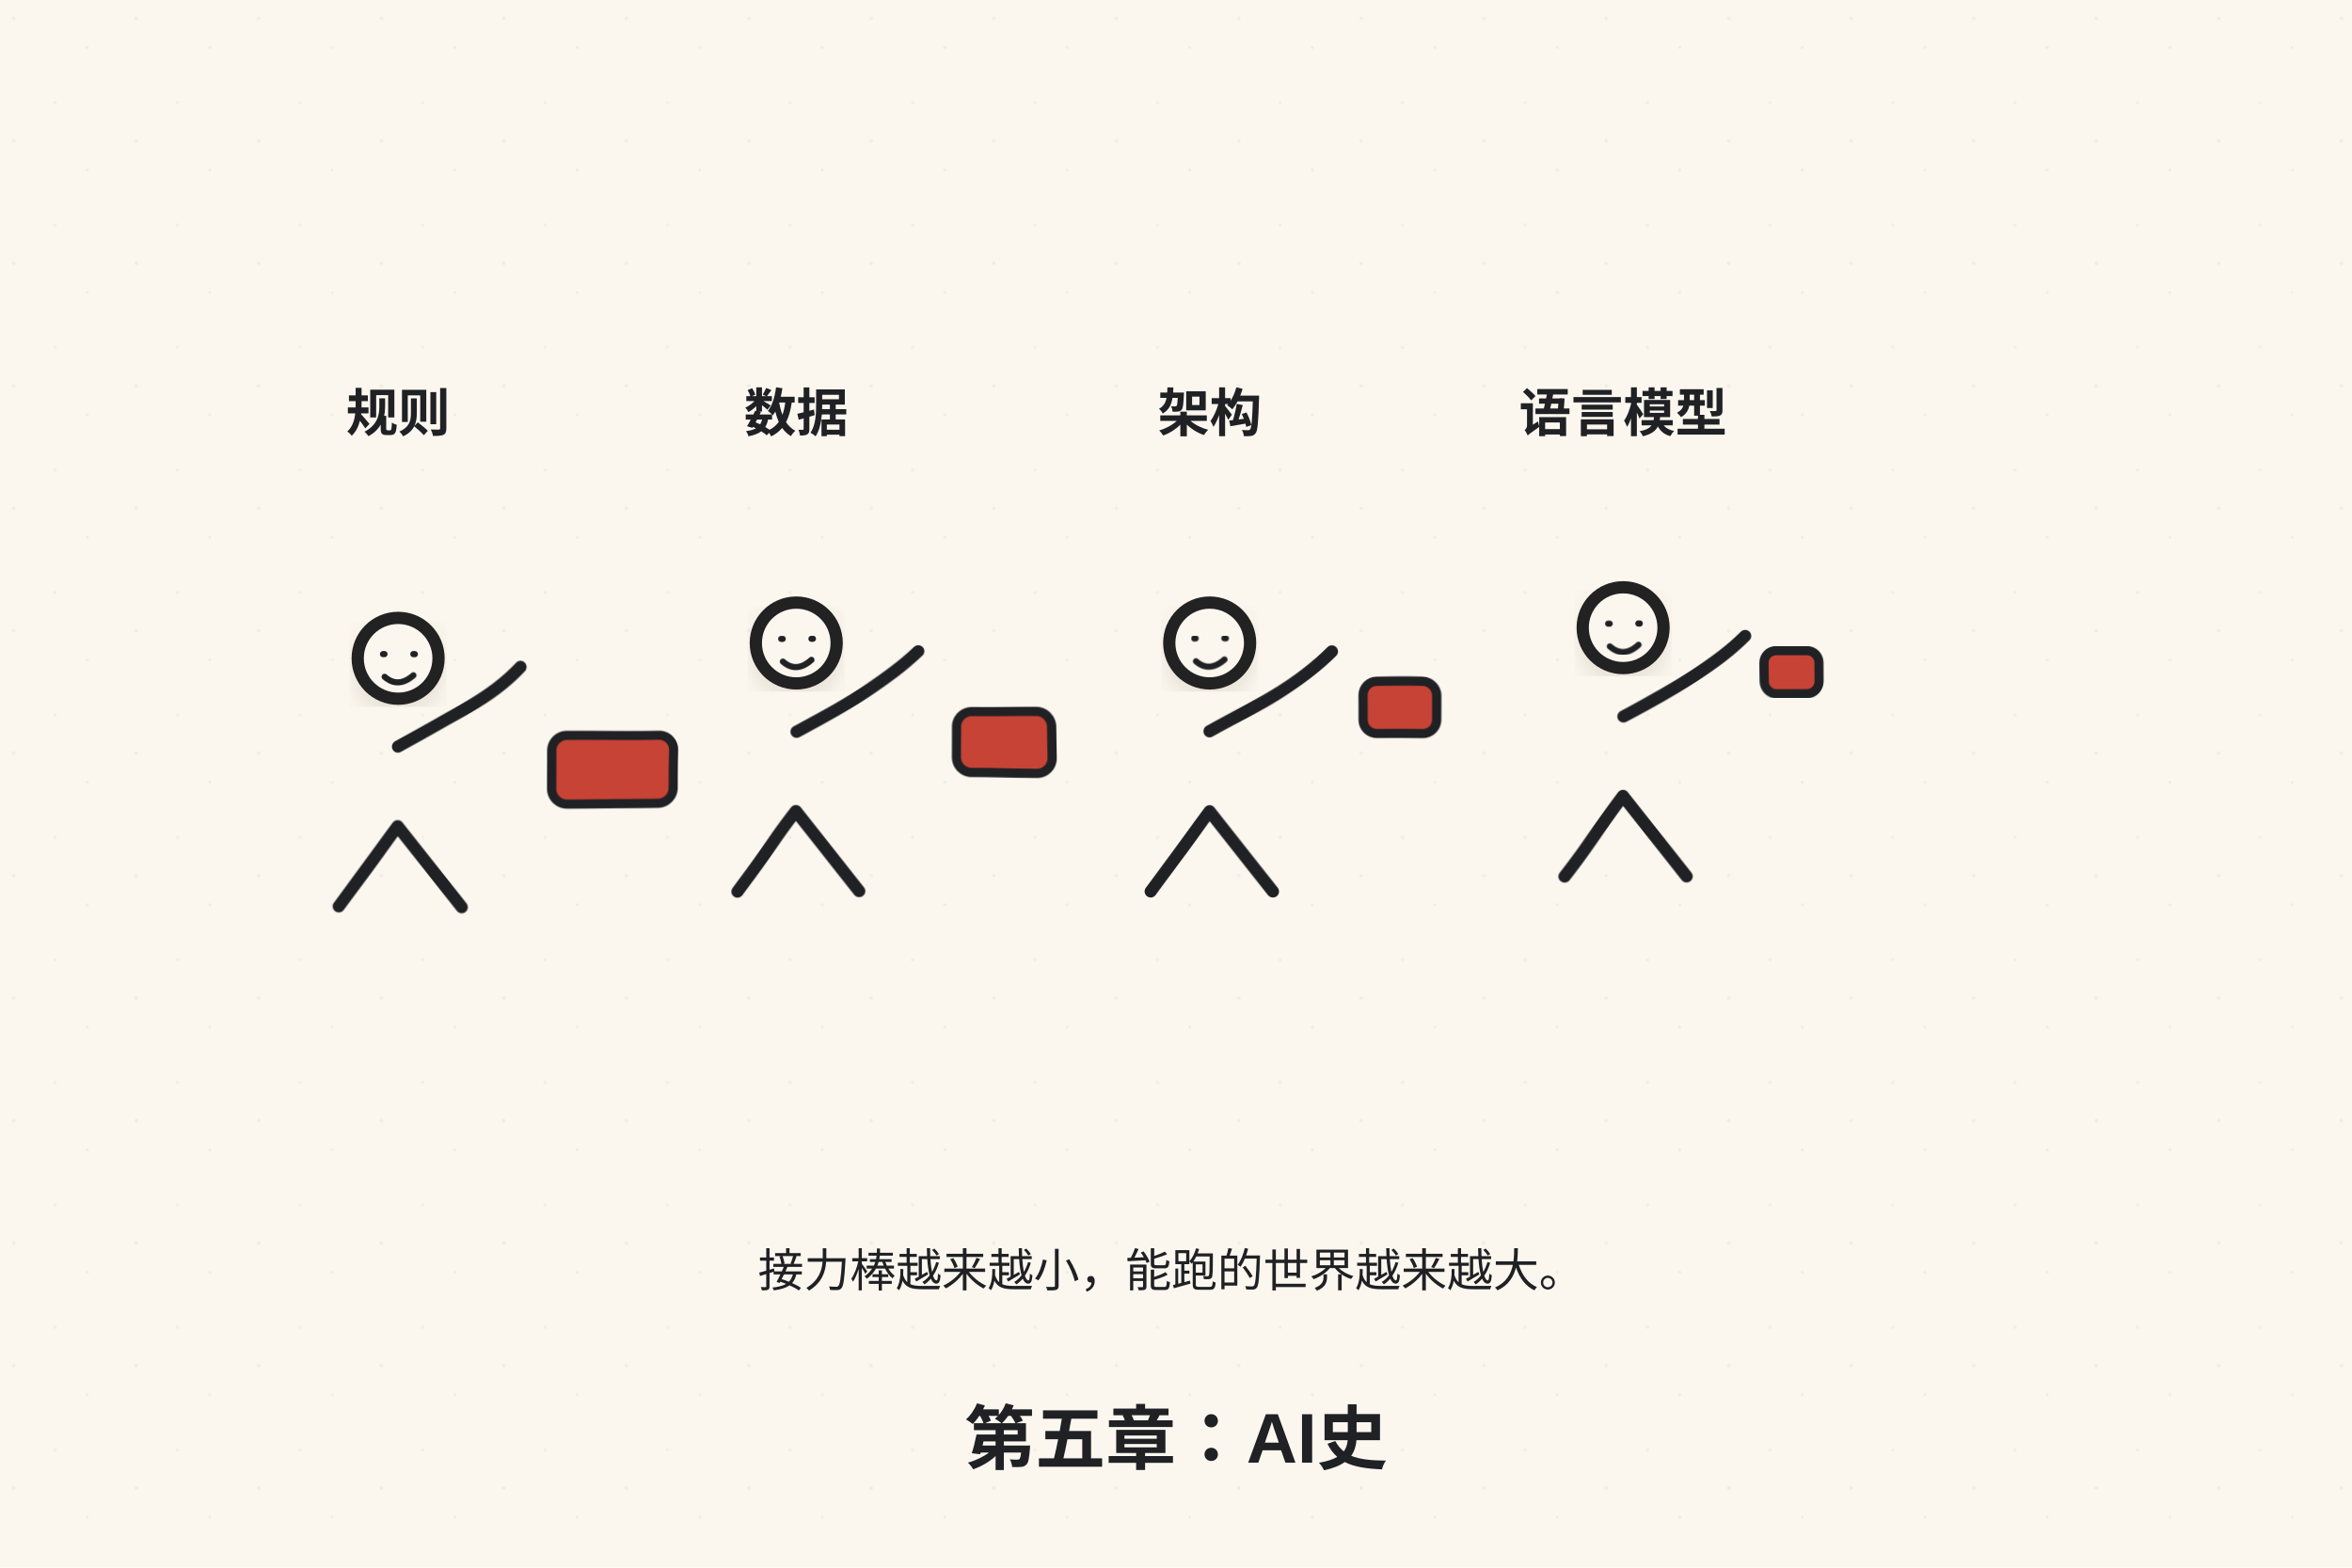
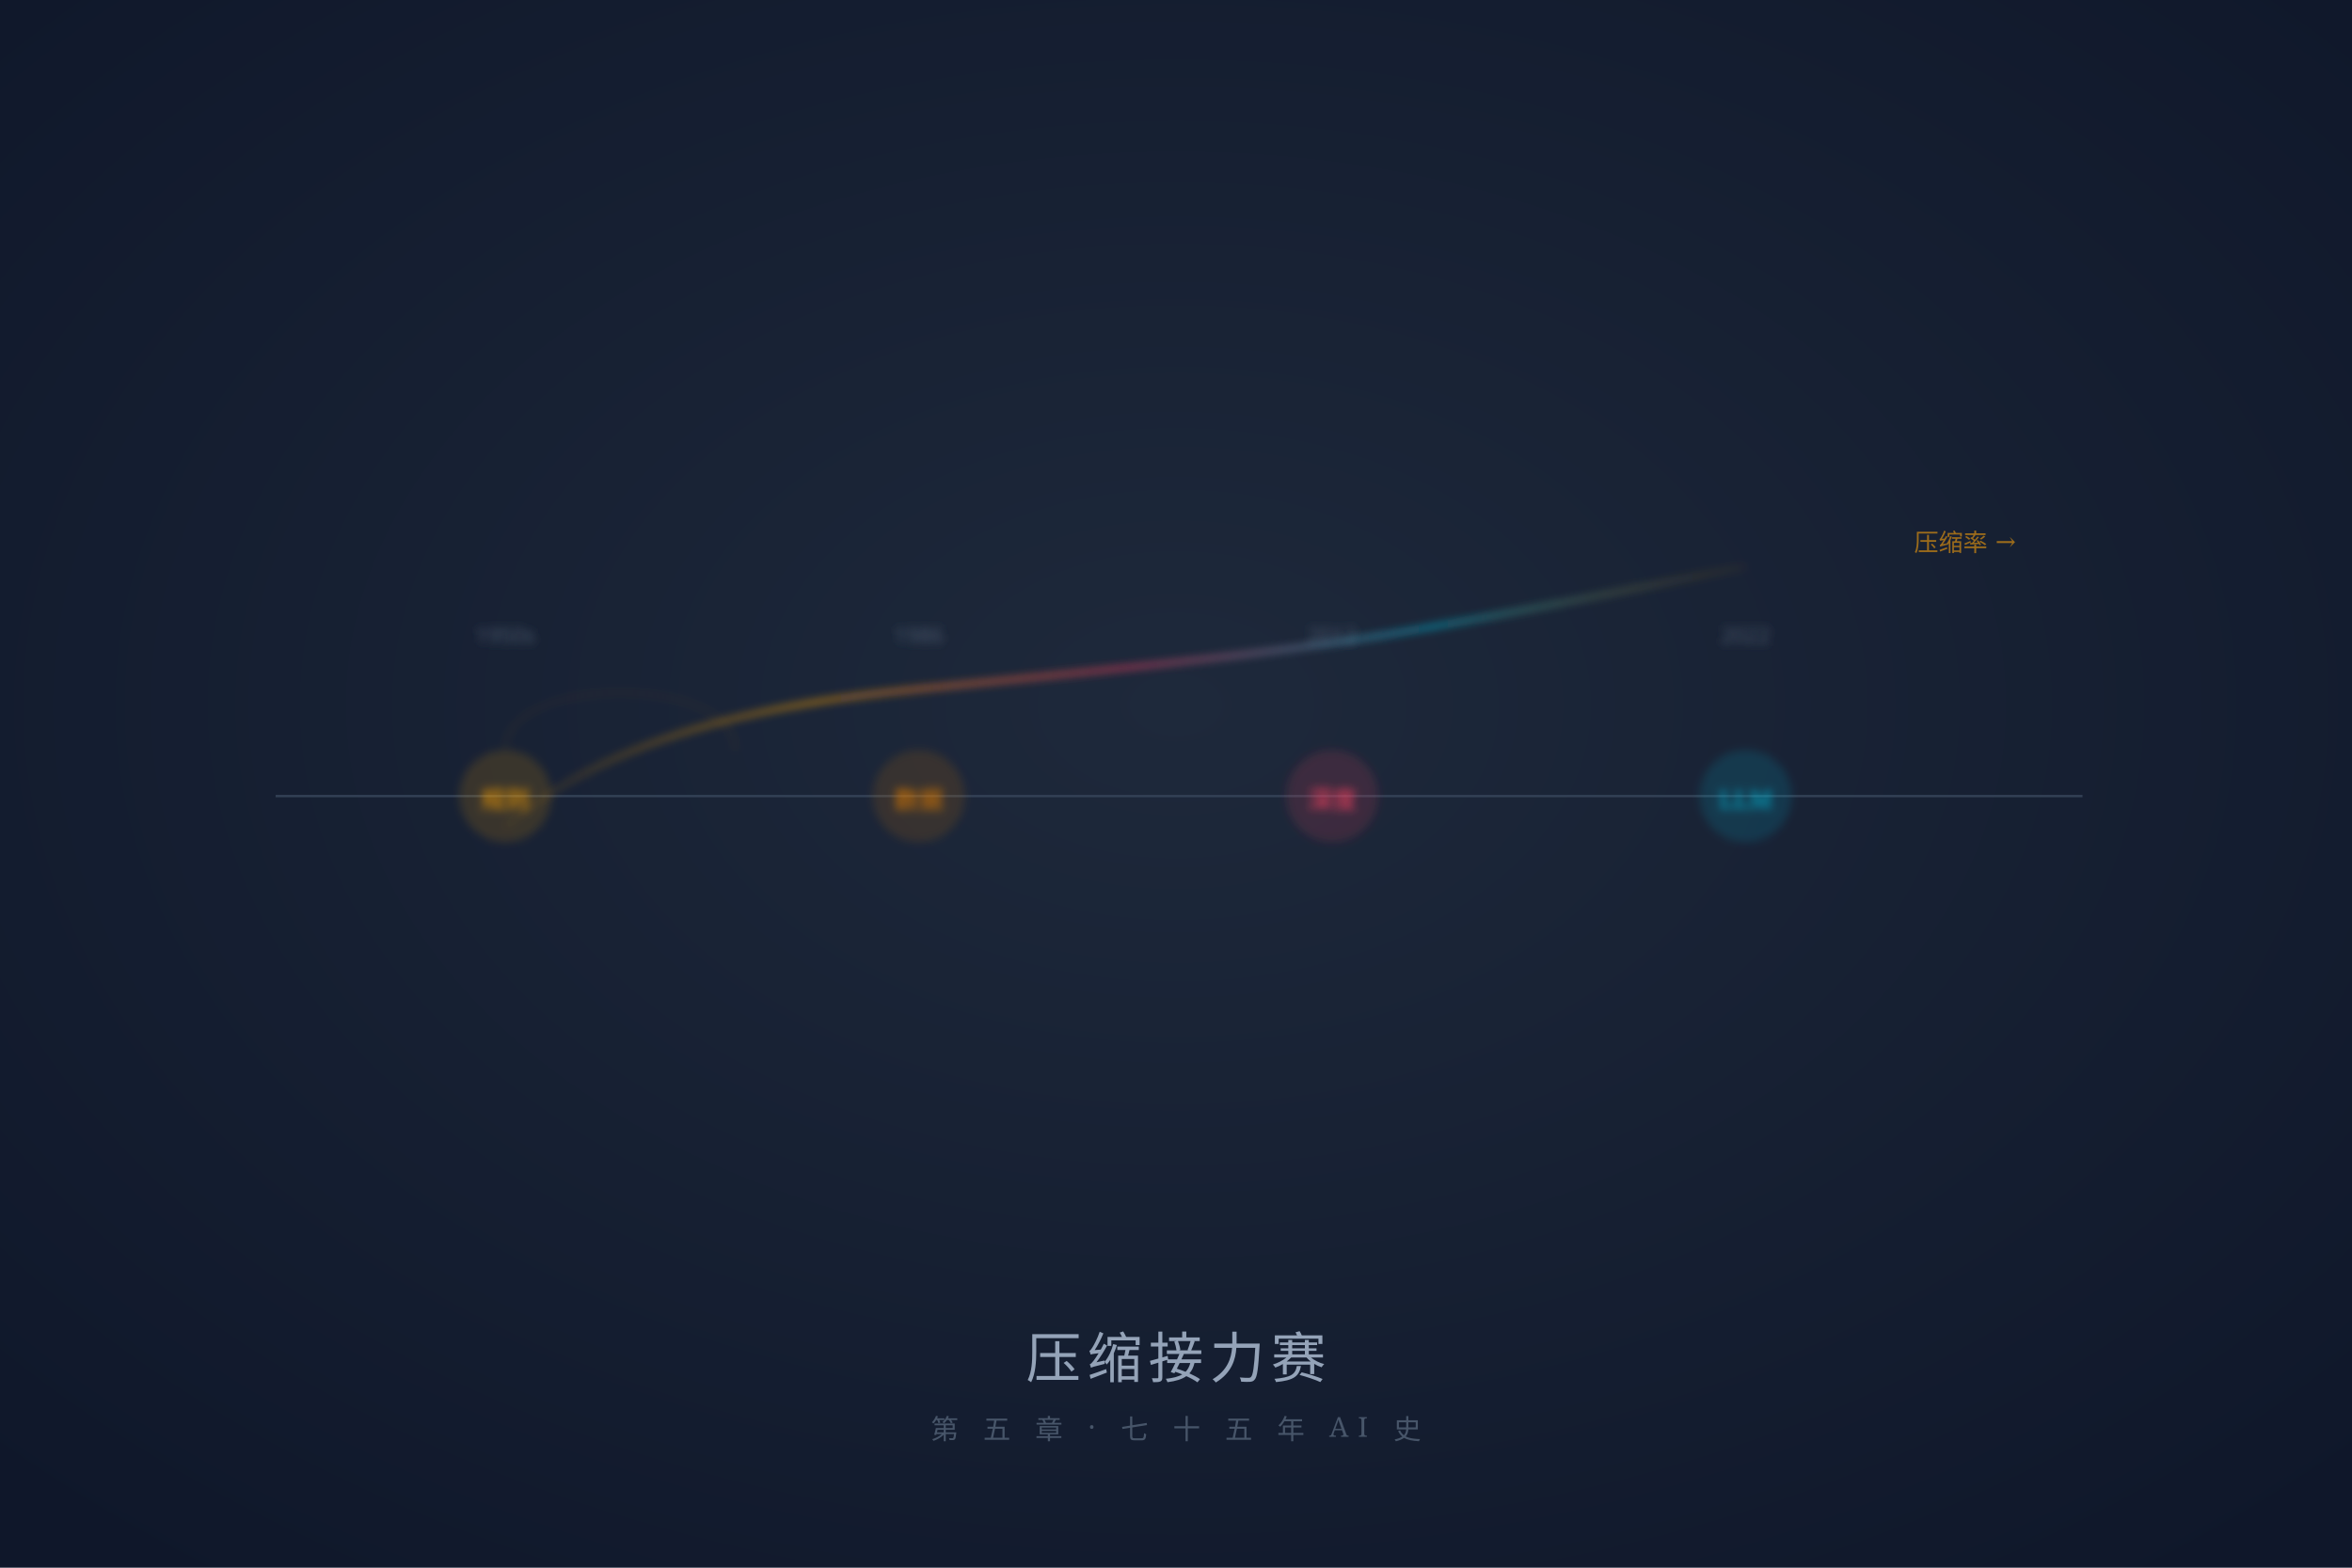
- <svg xmlns="http://www.w3.org/2000/svg" width="1536" height="1024" viewBox="0 0 1536 1024" role="img" aria-labelledby="title desc">
+ <svg xmlns="http://www.w3.org/2000/svg" width="1536" height="1024" viewBox="0 0 1536 1024" role="img" aria-label="压缩接力赛">
  <defs>
-     <filter id="wobble">
-       <feTurbulence type="fractalNoise" baseFrequency="0.012" numOctaves="2" seed="7" />
-       <feDisplacementMap in="SourceGraphic" scale="1.8" />
+     <radialGradient id="bg" cx="50%" cy="45%" r="70%">
+       <stop offset="0%" stop-color="#1e293b" />
+       <stop offset="100%" stop-color="#0f172a" />
+     </radialGradient>
+     <linearGradient id="pathGrad" x1="0%" y1="0%" x2="100%" y2="0%">
+       <stop offset="0%" stop-color="#f59e0b" stop-opacity="0.1" />
+       <stop offset="25%" stop-color="#f59e0b" />
+       <stop offset="50%" stop-color="#f43f5e" />
+       <stop offset="75%" stop-color="#06b6d4" />
+       <stop offset="100%" stop-color="#f59e0b" stop-opacity="0.1" />
+     </linearGradient>
+     <filter id="glow">
+       <feGaussianBlur stdDeviation="3" />
    </filter>
-     <filter id="softShadow">
-       <feDropShadow dx="0" dy="7" stdDeviation="7" flood-color="#6b5a44" flood-opacity="0.15" />
-     </filter>
-     <pattern id="paperGrain" width="80" height="80" patternUnits="userSpaceOnUse">
-       <circle cx="9" cy="12" r="1.2" fill="#dccdb8" opacity=".25" />
-       <circle cx="57" cy="31" r="1" fill="#dccdb8" opacity=".25" />
-       <circle cx="36" cy="67" r="1.1" fill="#dccdb8" opacity=".22" />
-     </pattern>
-     <style>.ink{fill:none;stroke:#202124;stroke-width:8;stroke-linecap:round;stroke-linejoin:round;filter:url(#wobble)}.thin{fill:none;stroke:#202124;stroke-width:4;stroke-linecap:round;stroke-linejoin:round;filter:url(#wobble)}.red{fill:none;stroke:#c74335;stroke-width:8;stroke-linecap:round;stroke-linejoin:round;filter:url(#wobble)}.fillPaper{fill:#fbf7ef;stroke:#202124;stroke-width:8;stroke-linecap:round;stroke-linejoin:round;filter:url(#softShadow)}.wash{fill:#eee3d3;stroke:#202124;stroke-width:6;stroke-linecap:round;stroke-linejoin:round;filter:url(#wobble)}.redFill{fill:#c74335;stroke:#202124;stroke-width:6;stroke-linecap:round;stroke-linejoin:round;filter:url(#wobble)}.blueFill{fill:#3e6f8f;stroke:#202124;stroke-width:6;stroke-linecap:round;stroke-linejoin:round;filter:url(#wobble)}.greenFill{fill:#5f7f53;stroke:#202124;stroke-width:6;stroke-linecap:round;stroke-linejoin:round;filter:url(#wobble)}.goldFill{fill:#b88a36;stroke:#202124;stroke-width:6;stroke-linecap:round;stroke-linejoin:round;filter:url(#wobble)}text{font-family:Arial,'Microsoft YaHei',sans-serif;fill:#202124;dominant-baseline:middle}.caption{font-size:30px}.small{font-size:24px}.label{font-size:34px;font-weight:700}.title{font-size:46px;font-weight:700}</style>
  </defs>
-   <rect width="1536" height="1024" fill="#fbf7ef" />
-   <rect width="1536" height="1024" fill="url(#paperGrain)" />
-   <g>
-     <path class="thin" d="M160 760 h1210" />
-     <circle class="fillPaper" cx="260" cy="430" r="26.4" />
-     <path class="thin" d="M250.1 427.25 h1 M269.9 427.25 h1 M251.2 442.1 Q260 449.8 269.9 441" />
-     <path class="ink" d="M260 457.5 v82.5" />
-     <path class="ink" d="M260 487.75 C295.75 468.5 320.5 454.75 339.75 435.5" />
-     <path class="ink" d="M260 540 l-38.5 52.25 M260 540 l41.25 52.25" />
-     <circle class="fillPaper" cx="520" cy="420" r="26.4" />
-     <path class="thin" d="M510.1 417.25 h1 M529.9 417.25 h1 M511.2 432.1 Q520 439.8 529.9 431" />
-     <path class="ink" d="M520 447.5 v82.5" />
-     <path class="ink" d="M520 477.75 C555.75 458.5 580.5 444.75 599.75 425.5" />
-     <path class="ink" d="M520 530 l-38.5 52.25 M520 530 l41.25 52.25" />
-     <circle class="fillPaper" cx="790" cy="420" r="26.4" />
-     <path class="thin" d="M780.1 417.25 h1 M799.9 417.25 h1 M781.2 432.1 Q790 439.8 799.9 431" />
-     <path class="ink" d="M790 447.5 v82.5" />
-     <path class="ink" d="M790 477.75 C825.75 458.5 850.5 444.75 869.75 425.5" />
-     <path class="ink" d="M790 530 l-38.5 52.25 M790 530 l41.25 52.25" />
-     <circle class="fillPaper" cx="1060" cy="410" r="26.4" />
-     <path class="thin" d="M1050.1 407.25 h1 M1069.9 407.25 h1 M1051.2 422.1 Q1060 429.8 1069.9 421" />
-     <path class="ink" d="M1060 437.5 v82.5" />
-     <path class="ink" d="M1060 467.75 C1095.75 448.5 1120.5 434.75 1139.75 415.5" />
-     <path class="ink" d="M1060 520 l-38.5 52.25 M1060 520 l41.25 52.25" />
-     <rect class="redFill" x="360" y="480" width="80" height="45" rx="10" />
-     <rect class="redFill" x="625" y="465" width="62" height="40" rx="10" />
-     <rect class="redFill" x="890" y="445" width="48" height="34" rx="9" />
-     <rect class="redFill" x="1152" y="425" width="36" height="28" rx="8" />
-     <text x="260" y="270" class="label" text-anchor="middle">规则</text>
-     <text x="520" y="270" class="label" text-anchor="middle">数据</text>
-     <text x="790" y="270" class="label" text-anchor="middle">架构</text>
-     <text x="1060" y="270" class="label" text-anchor="middle">语言模型</text>
-     <text x="765" y="830" class="caption" text-anchor="middle">接力棒越来越小，能跑的世界越来越大。</text>
+   <rect width="1536" height="1024" fill="url(#bg)" />
+   <line x1="180" y1="520" x2="1360" y2="520" stroke="#334155" stroke-width="1.5" />
+   <g filter="url(#glow)">
+     <circle cx="330" cy="520" r="30" fill="#f59e0b" opacity="0.15" />
+     <text x="330" y="528" text-anchor="middle" font-family="'Noto Serif SC', 'Songti SC', serif" font-size="16" fill="#f59e0b">规则</text>
+     <text x="330" y="420" text-anchor="middle" font-family="'Noto Serif SC', sans-serif" font-size="14" fill="#475569">1950s</text>
+     <path d="M330 490 C330 440, 480 440, 480 490" stroke="#f59e0b" stroke-width="0.5" fill="none" opacity="0.3" />
+     <circle cx="600" cy="520" r="30" fill="#d97706" opacity="0.15" />
+     <text x="600" y="528" text-anchor="middle" font-family="'Noto Serif SC', 'Songti SC', serif" font-size="16" fill="#d97706">数据</text>
+     <text x="600" y="420" text-anchor="middle" font-family="'Noto Serif SC', sans-serif" font-size="14" fill="#475569">1986</text>
+     <circle cx="870" cy="520" r="30" fill="#f43f5e" opacity="0.15" />
+     <text x="870" y="528" text-anchor="middle" font-family="'Noto Serif SC', 'Songti SC', serif" font-size="16" fill="#f43f5e">深度</text>
+     <text x="870" y="420" text-anchor="middle" font-family="'Noto Serif SC', sans-serif" font-size="14" fill="#475569">2012</text>
+     <circle cx="1140" cy="520" r="30" fill="#06b6d4" opacity="0.15" />
+     <text x="1140" y="528" text-anchor="middle" font-family="'Noto Serif SC', 'Songti SC', serif" font-size="16" fill="#06b6d4">LLM</text>
+     <text x="1140" y="420" text-anchor="middle" font-family="'Noto Serif SC', sans-serif" font-size="14" fill="#475569">2022</text>
  </g>
-   <text x="768" y="940" class="title" text-anchor="middle">第五章：AI史</text>
+   <path d="M330 540 C400 480, 500 460, 600 450 C700 440, 800 430, 870 420 C940 410, 1040 390, 1140 370" fill="none" stroke="url(#pathGrad)" stroke-width="2" filter="url(#glow)" />
+   <text x="1250" y="360" text-anchor="start" font-family="'Noto Serif SC', 'Songti SC', serif" font-size="16" fill="#f59e0b" opacity="0.6">压缩率 →</text>
+   <text x="768" y="900" text-anchor="middle" font-family="'Noto Serif SC', 'Songti SC', serif" font-size="36" fill="#94a3b8" letter-spacing="4">压缩接力赛</text>
+   <text x="768" y="940" text-anchor="middle" font-family="'Noto Serif SC', 'Songti SC', serif" font-size="18" fill="#475569" letter-spacing="6">第 五 章 · 七 十 五 年 AI 史</text>
</svg>
